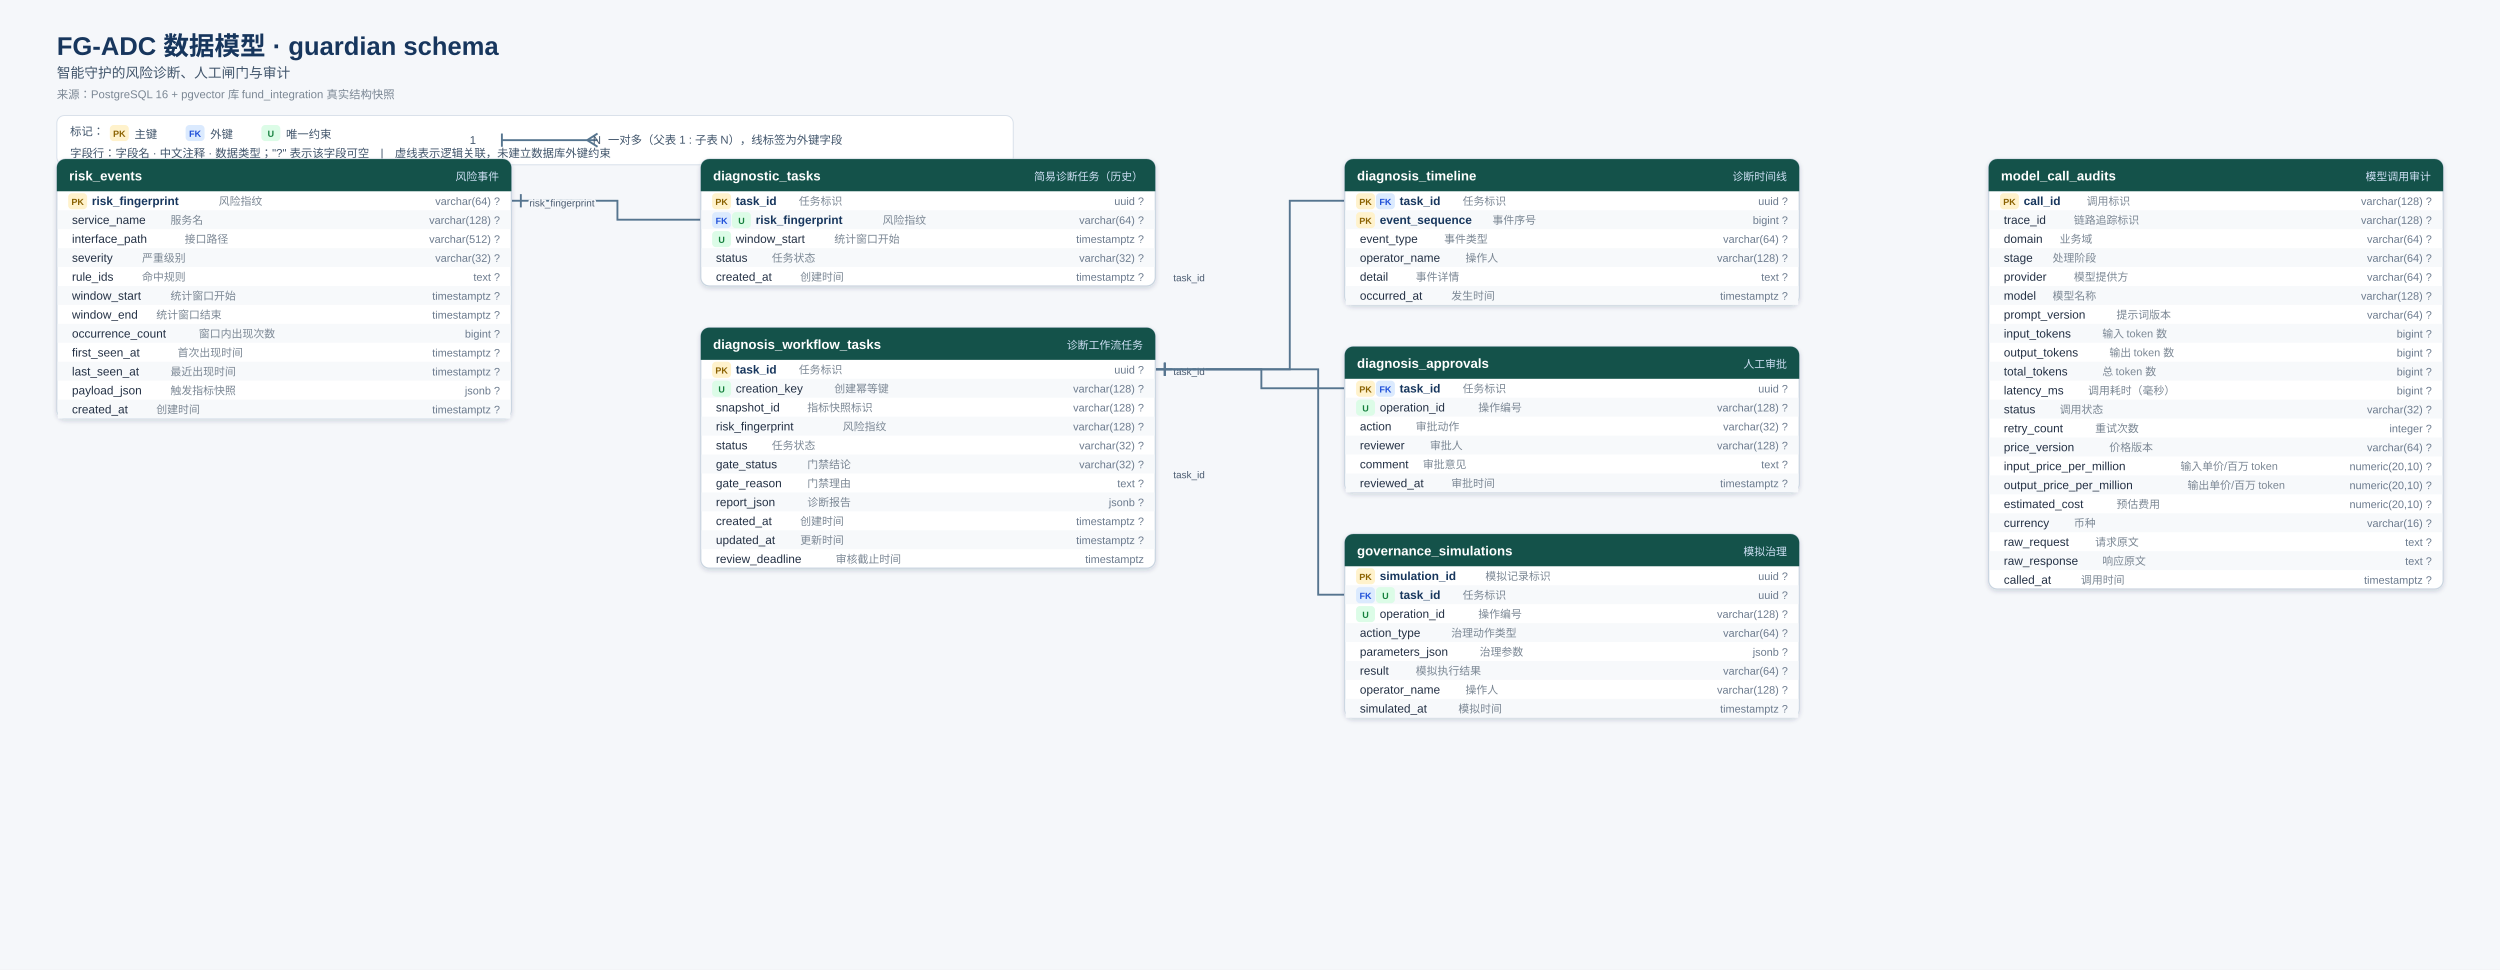
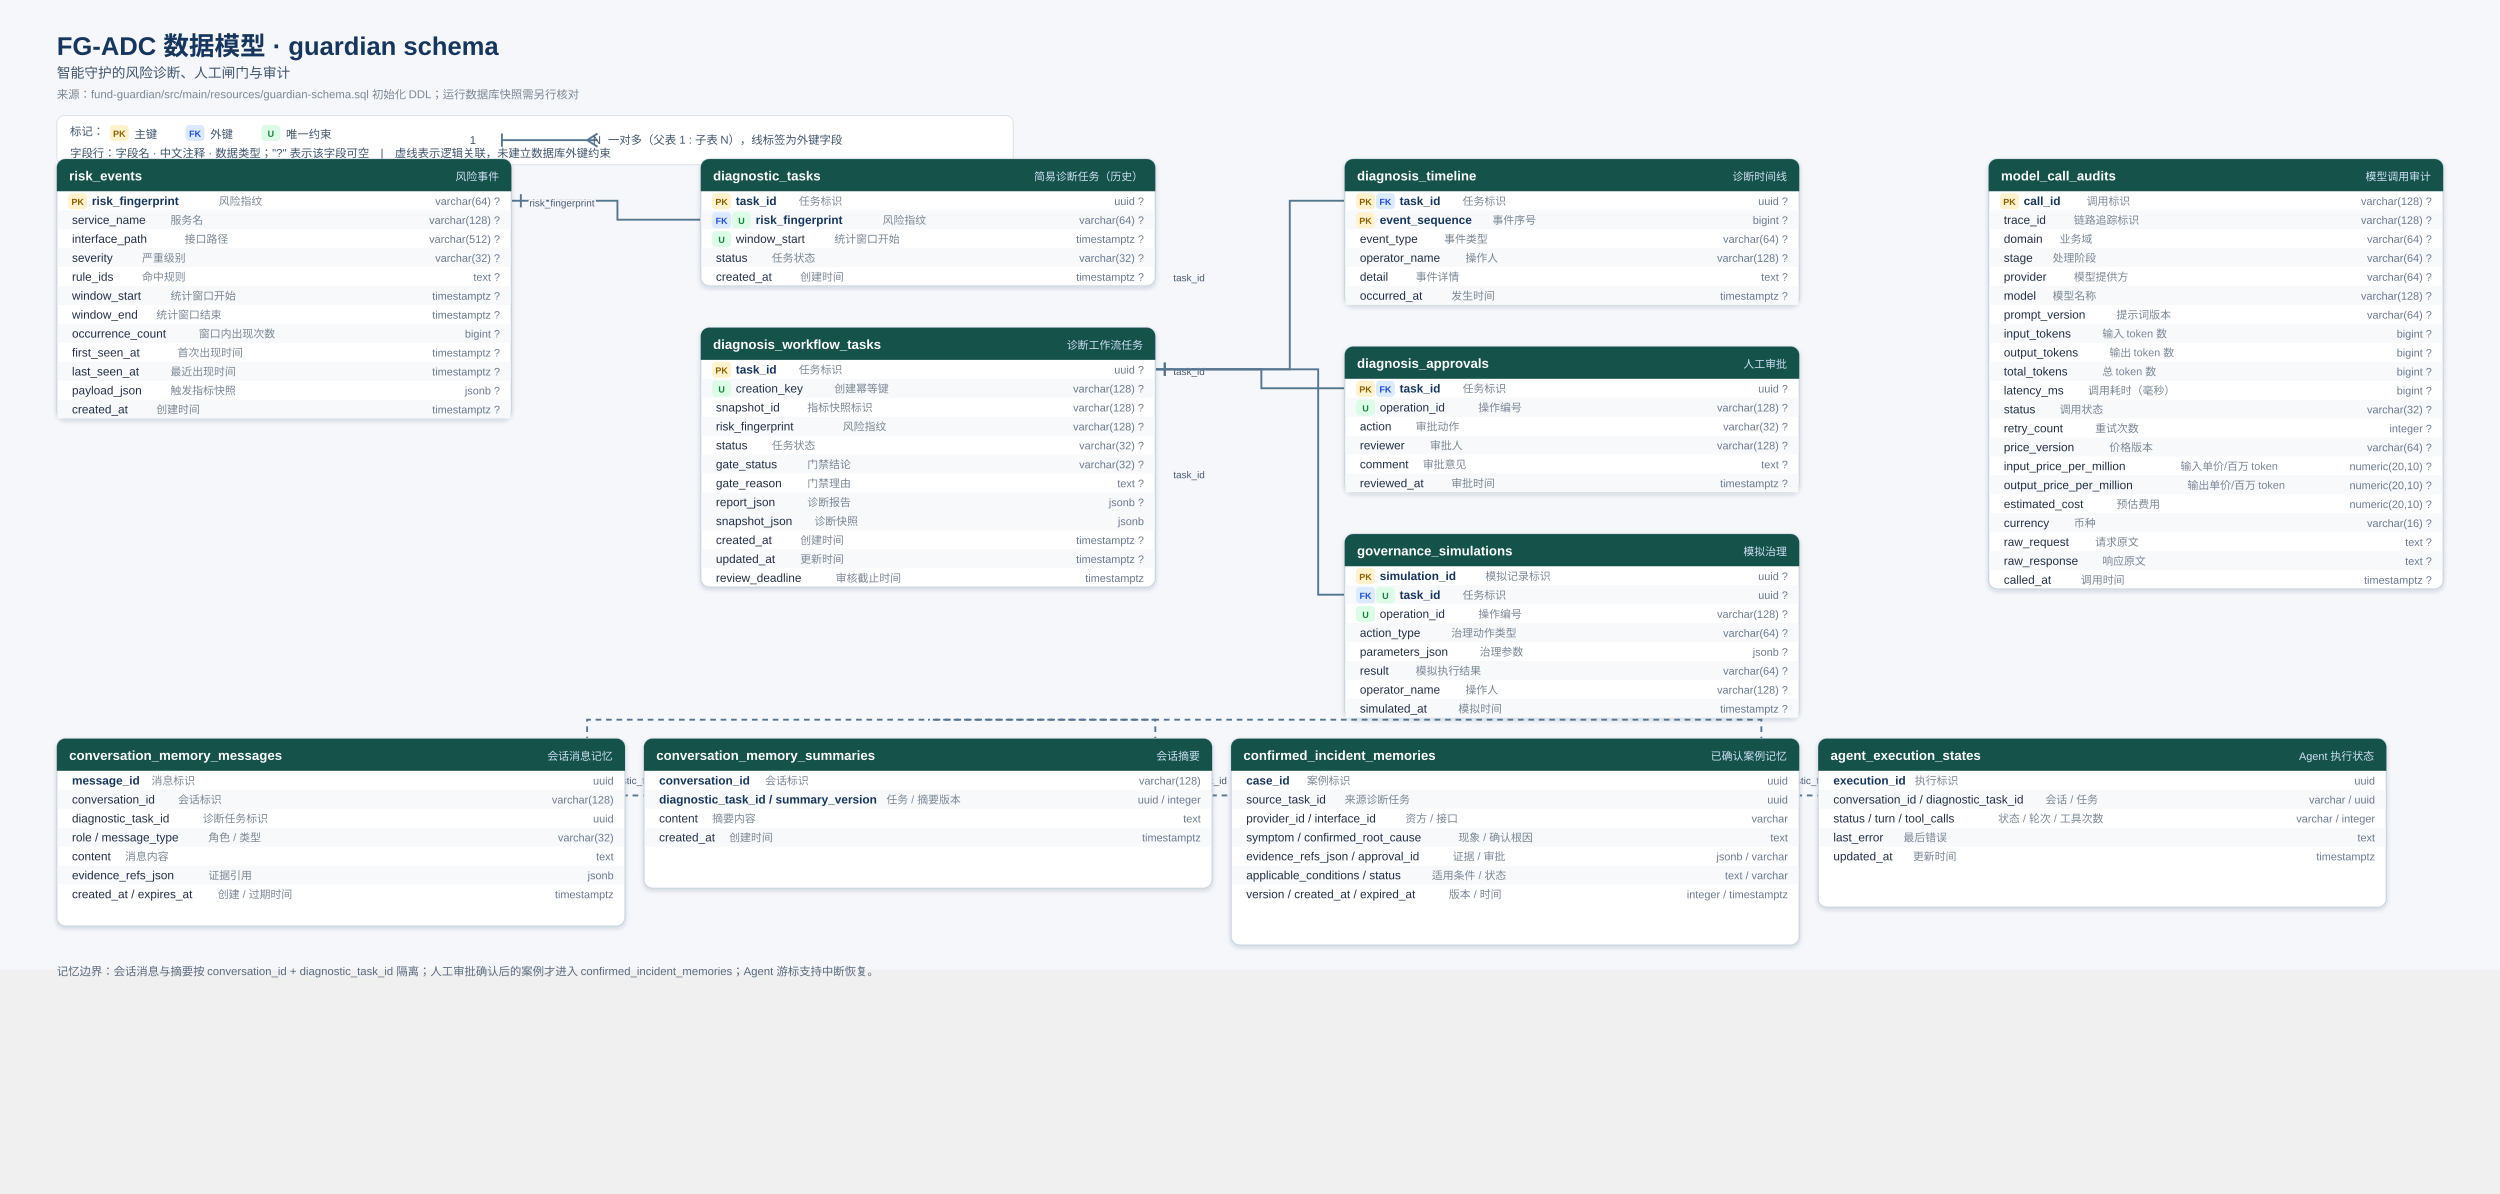
- <svg xmlns="http://www.w3.org/2000/svg" width="2640" height="1024" viewBox="0 0 2640 1024">
+ <svg xmlns="http://www.w3.org/2000/svg" width="2640" height="1260" viewBox="0 0 2640 1260">
  <defs>
    <style>
      text{font-family:-apple-system,BlinkMacSystemFont,Arial,'PingFang SC','Microsoft YaHei',sans-serif}
      .title{font-size:27px;font-weight:700;fill:#17365d}
      .subtitle{font-size:14.5px;fill:#41556b}
      .source{font-size:12px;fill:#7b8794}
      .tableName{font-size:14px;font-weight:700;fill:#ffffff}
      .tableLabel{font-size:11.5px;fill:#cfe0f5}
      .colName{font-size:12.5px;fill:#233044}
      .colNameKey{font-size:12.5px;font-weight:700;fill:#17365d}
      .colComment{font-size:11.5px;fill:#7b8794}
      .colType{font-size:11.5px;fill:#6b7a8d}
      .badge{font-size:9.5px;font-weight:700}
      .relLabel{font-size:10.5px;fill:#4a5b70;paint-order:stroke;stroke:#f5f7fa;stroke-width:3.4;stroke-linejoin:round}
      .legendText{font-size:12px;fill:#41556b}
      .noteText{font-size:12px;fill:#5b6b7f}
    </style>
    <filter id="boxShadow" x="-6%" y="-6%" width="112%" height="112%">
      <feDropShadow dx="0" dy="2" stdDeviation="2.4" flood-color="#1b2b45" flood-opacity="0.16" />
    </filter>
  </defs>
  <rect width="2640" height="1024" fill="#f5f7fa" />
  <text class="title" x="60" y="58">FG-ADC 数据模型 · guardian schema</text>
  <text class="subtitle" x="60" y="82">智能守护的风险诊断、人工闸门与审计</text>
-   <text class="source" x="60" y="104">来源：PostgreSQL 16 + pgvector 库 fund_integration 真实结构快照</text>
+   <text class="source" x="60" y="104">来源：fund-guardian/src/main/resources/guardian-schema.sql 初始化 DDL；运行数据库快照需另行核对</text>
  <g class="legend">
    <rect x="60" y="122" width="1010" height="52" rx="8" fill="#ffffff" stroke="#d7dfe9" stroke-width="1" />
    <text class="legendText" x="74" y="143">标记：</text>
    <rect x="116" y="132" width="20" height="17" rx="4" fill="#fff2cc" />
    <text class="badge" x="126" y="144.5" text-anchor="middle" fill="#8a6100">PK</text>
    <text class="legendText" x="142" y="146">主键</text>
    <rect x="196" y="132" width="20" height="17" rx="4" fill="#dbeafe" />
    <text class="badge" x="206" y="144.5" text-anchor="middle" fill="#1d4ed8">FK</text>
    <text class="legendText" x="222" y="146">外键</text>
    <rect x="276" y="132" width="20" height="17" rx="4" fill="#dcfce7" />
    <text class="badge" x="286" y="144.5" text-anchor="middle" fill="#15803d">U</text>
    <text class="legendText" x="302" y="146">唯一约束</text>
    <line x1="530" y1="148" x2="620" y2="148" stroke="#56758f" stroke-width="2" />
    <line x1="530" y1="141" x2="530" y2="155" stroke="#56758f" stroke-width="2" />
    <line x1="620" y1="148" x2="631" y2="141" stroke="#56758f" stroke-width="2" />
    <line x1="620" y1="148" x2="631" y2="148" stroke="#56758f" stroke-width="2" />
    <line x1="620" y1="148" x2="631" y2="155" stroke="#56758f" stroke-width="2" />
    <text class="legendText" x="496" y="152">1</text>
    <text class="legendText" x="626" y="152">N</text>
    <text class="legendText" x="642" y="152">一对多（父表 1 : 子表 N），线标签为外键字段</text>
    <text class="legendText" x="74" y="166">字段行：字段名 · 中文注释 · 数据类型；"?" 表示该字段可空　|　虚线表示逻辑关联，未建立数据库外键约束</text>
  </g>
  <g class="relations">
    <path d="M1220 390.0 H1332 V410.0 H1420" fill="none" stroke="#56758f" stroke-width="2" />
    <line x1="1420" y1="410.0" x2="1431" y2="403.0" stroke="#56758f" stroke-width="2" />
    <line x1="1420" y1="410.0" x2="1431" y2="410.0" stroke="#56758f" stroke-width="2" />
    <line x1="1420" y1="410.0" x2="1431" y2="417.0" stroke="#56758f" stroke-width="2" />
    <line x1="1230" y1="383.0" x2="1230" y2="397.0" stroke="#56758f" stroke-width="2" />
    <text class="relLabel" x="1239" y="396.0" text-anchor="start">task_id</text>
    <path d="M1220 390.0 H1362 V212.0 H1420" fill="none" stroke="#56758f" stroke-width="2" />
    <line x1="1420" y1="212.0" x2="1431" y2="205.0" stroke="#56758f" stroke-width="2" />
    <line x1="1420" y1="212.0" x2="1431" y2="212.0" stroke="#56758f" stroke-width="2" />
    <line x1="1420" y1="212.0" x2="1431" y2="219.0" stroke="#56758f" stroke-width="2" />
    <line x1="1230" y1="383.0" x2="1230" y2="397.0" stroke="#56758f" stroke-width="2" />
    <text class="relLabel" x="1239" y="297.0" text-anchor="start">task_id</text>
    <path d="M540 212.0 H652 V232.0 H740" fill="none" stroke="#56758f" stroke-width="2" />
    <line x1="740" y1="232.0" x2="751" y2="225.0" stroke="#56758f" stroke-width="2" />
    <line x1="740" y1="232.0" x2="751" y2="232.0" stroke="#56758f" stroke-width="2" />
    <line x1="740" y1="232.0" x2="751" y2="239.0" stroke="#56758f" stroke-width="2" />
    <line x1="550" y1="205.0" x2="550" y2="219.0" stroke="#56758f" stroke-width="2" />
    <text class="relLabel" x="559" y="218.0" text-anchor="start">risk_fingerprint</text>
    <path d="M1220 390.0 H1392 V628.0 H1420" fill="none" stroke="#56758f" stroke-width="2" />
    <line x1="1420" y1="628.0" x2="1431" y2="621.0" stroke="#56758f" stroke-width="2" />
    <line x1="1420" y1="628.0" x2="1431" y2="628.0" stroke="#56758f" stroke-width="2" />
    <line x1="1420" y1="628.0" x2="1431" y2="635.0" stroke="#56758f" stroke-width="2" />
    <line x1="1230" y1="383.0" x2="1230" y2="397.0" stroke="#56758f" stroke-width="2" />
    <text class="relLabel" x="1239" y="505.0" text-anchor="start">task_id</text>
  </g>
  <g class="table">
    <rect x="60" y="168" width="480" height="274" rx="9" fill="#ffffff" stroke="#c9d4e0" stroke-width="1.3" filter="url(#boxShadow)" />
    <path d="M60 202 V177 a9 9 0 0 1 9 -9 h462 a9 9 0 0 1 9 9 V202 Z" fill="#14524a" />
    <text class="tableName" x="73" y="190.5">risk_events</text>
    <text class="tableLabel" x="527" y="190.5" text-anchor="end">风险事件</text>
    <rect x="72" y="204" width="20" height="17" rx="4" fill="#fff2cc" />
    <text class="badge" x="82" y="216.5" text-anchor="middle" fill="#8a6100">PK</text>
    <text class="colNameKey" x="97" y="216.5">risk_fingerprint</text>
    <text class="colComment" x="231.0" y="216.5">风险指纹</text>
    <text class="colType" x="528" y="216.5" text-anchor="end">varchar(64) ?</text>
    <rect x="61" y="222" width="478" height="20" fill="#f7f9fb" />
    <text class="colName" x="76" y="236.5">service_name</text>
    <text class="colComment" x="180.0" y="236.5">服务名</text>
    <text class="colType" x="528" y="236.5" text-anchor="end">varchar(128) ?</text>
    <text class="colName" x="76" y="256.5">interface_path</text>
    <text class="colComment" x="195.0" y="256.5">接口路径</text>
    <text class="colType" x="528" y="256.5" text-anchor="end">varchar(512) ?</text>
    <rect x="61" y="262" width="478" height="20" fill="#f7f9fb" />
    <text class="colName" x="76" y="276.5">severity</text>
    <text class="colComment" x="150.0" y="276.5">严重级别</text>
    <text class="colType" x="528" y="276.5" text-anchor="end">varchar(32) ?</text>
    <text class="colName" x="76" y="296.5">rule_ids</text>
    <text class="colComment" x="150.0" y="296.5">命中规则</text>
    <text class="colType" x="528" y="296.5" text-anchor="end">text ?</text>
    <rect x="61" y="302" width="478" height="20" fill="#f7f9fb" />
    <text class="colName" x="76" y="316.5">window_start</text>
    <text class="colComment" x="180.0" y="316.5">统计窗口开始</text>
    <text class="colType" x="528" y="316.5" text-anchor="end">timestamptz ?</text>
    <text class="colName" x="76" y="336.5">window_end</text>
    <text class="colComment" x="165.0" y="336.5">统计窗口结束</text>
    <text class="colType" x="528" y="336.5" text-anchor="end">timestamptz ?</text>
    <rect x="61" y="342" width="478" height="20" fill="#f7f9fb" />
    <text class="colName" x="76" y="356.5">occurrence_count</text>
    <text class="colComment" x="210.0" y="356.5">窗口内出现次数</text>
    <text class="colType" x="528" y="356.5" text-anchor="end">bigint ?</text>
    <text class="colName" x="76" y="376.5">first_seen_at</text>
    <text class="colComment" x="187.5" y="376.5">首次出现时间</text>
    <text class="colType" x="528" y="376.5" text-anchor="end">timestamptz ?</text>
    <rect x="61" y="382" width="478" height="20" fill="#f7f9fb" />
    <text class="colName" x="76" y="396.5">last_seen_at</text>
    <text class="colComment" x="180.0" y="396.5">最近出现时间</text>
    <text class="colType" x="528" y="396.5" text-anchor="end">timestamptz ?</text>
    <text class="colName" x="76" y="416.5">payload_json</text>
    <text class="colComment" x="180.0" y="416.5">触发指标快照</text>
    <text class="colType" x="528" y="416.5" text-anchor="end">jsonb ?</text>
    <rect x="61" y="422" width="478" height="20" fill="#f7f9fb" />
    <text class="colName" x="76" y="436.5">created_at</text>
    <text class="colComment" x="165.0" y="436.5">创建时间</text>
    <text class="colType" x="528" y="436.5" text-anchor="end">timestamptz ?</text>
  </g>
  <g class="table">
    <rect x="740" y="168" width="480" height="134" rx="9" fill="#ffffff" stroke="#c9d4e0" stroke-width="1.3" filter="url(#boxShadow)" />
    <path d="M740 202 V177 a9 9 0 0 1 9 -9 h462 a9 9 0 0 1 9 9 V202 Z" fill="#14524a" />
    <text class="tableName" x="753" y="190.5">diagnostic_tasks</text>
    <text class="tableLabel" x="1207" y="190.5" text-anchor="end">简易诊断任务（历史）</text>
    <rect x="752" y="204" width="20" height="17" rx="4" fill="#fff2cc" />
    <text class="badge" x="762" y="216.5" text-anchor="middle" fill="#8a6100">PK</text>
    <text class="colNameKey" x="777" y="216.5">task_id</text>
    <text class="colComment" x="843.5" y="216.5">任务标识</text>
    <text class="colType" x="1208" y="216.5" text-anchor="end">uuid ?</text>
    <rect x="741" y="222" width="478" height="20" fill="#f7f9fb" />
    <rect x="752" y="224" width="20" height="17" rx="4" fill="#dbeafe" />
    <text class="badge" x="762" y="236.5" text-anchor="middle" fill="#1d4ed8">FK</text>
    <rect x="773" y="224" width="20" height="17" rx="4" fill="#dcfce7" />
    <text class="badge" x="783" y="236.5" text-anchor="middle" fill="#15803d">U</text>
    <text class="colNameKey" x="798" y="236.5">risk_fingerprint</text>
    <text class="colComment" x="932.0" y="236.5">风险指纹</text>
    <text class="colType" x="1208" y="236.5" text-anchor="end">varchar(64) ?</text>
    <rect x="752" y="244" width="20" height="17" rx="4" fill="#dcfce7" />
    <text class="badge" x="762" y="256.5" text-anchor="middle" fill="#15803d">U</text>
    <text class="colName" x="777" y="256.5">window_start</text>
    <text class="colComment" x="881.0" y="256.5">统计窗口开始</text>
    <text class="colType" x="1208" y="256.5" text-anchor="end">timestamptz ?</text>
    <rect x="741" y="262" width="478" height="20" fill="#f7f9fb" />
    <text class="colName" x="756" y="276.5">status</text>
    <text class="colComment" x="815.0" y="276.5">任务状态</text>
    <text class="colType" x="1208" y="276.5" text-anchor="end">varchar(32) ?</text>
    <text class="colName" x="756" y="296.5">created_at</text>
    <text class="colComment" x="845.0" y="296.5">创建时间</text>
    <text class="colType" x="1208" y="296.5" text-anchor="end">timestamptz ?</text>
  </g>
  <g class="table">
-     <rect x="740" y="346" width="480" height="254" rx="9" fill="#ffffff" stroke="#c9d4e0" stroke-width="1.3" filter="url(#boxShadow)" />
+     <rect x="740" y="346" width="480" height="274" rx="9" fill="#ffffff" stroke="#c9d4e0" stroke-width="1.3" filter="url(#boxShadow)" />
    <path d="M740 380 V355 a9 9 0 0 1 9 -9 h462 a9 9 0 0 1 9 9 V380 Z" fill="#14524a" />
    <text class="tableName" x="753" y="368.5">diagnosis_workflow_tasks</text>
    <text class="tableLabel" x="1207" y="368.5" text-anchor="end">诊断工作流任务</text>
    <rect x="752" y="382" width="20" height="17" rx="4" fill="#fff2cc" />
    <text class="badge" x="762" y="394.5" text-anchor="middle" fill="#8a6100">PK</text>
    <text class="colNameKey" x="777" y="394.5">task_id</text>
    <text class="colComment" x="843.5" y="394.5">任务标识</text>
    <text class="colType" x="1208" y="394.5" text-anchor="end">uuid ?</text>
    <rect x="741" y="400" width="478" height="20" fill="#f7f9fb" />
    <rect x="752" y="402" width="20" height="17" rx="4" fill="#dcfce7" />
    <text class="badge" x="762" y="414.5" text-anchor="middle" fill="#15803d">U</text>
    <text class="colName" x="777" y="414.5">creation_key</text>
    <text class="colComment" x="881.0" y="414.5">创建幂等键</text>
    <text class="colType" x="1208" y="414.5" text-anchor="end">varchar(128) ?</text>
    <text class="colName" x="756" y="434.5">snapshot_id</text>
    <text class="colComment" x="852.5" y="434.5">指标快照标识</text>
    <text class="colType" x="1208" y="434.5" text-anchor="end">varchar(128) ?</text>
    <rect x="741" y="440" width="478" height="20" fill="#f7f9fb" />
    <text class="colName" x="756" y="454.5">risk_fingerprint</text>
    <text class="colComment" x="890.0" y="454.5">风险指纹</text>
    <text class="colType" x="1208" y="454.5" text-anchor="end">varchar(128) ?</text>
    <text class="colName" x="756" y="474.5">status</text>
    <text class="colComment" x="815.0" y="474.5">任务状态</text>
    <text class="colType" x="1208" y="474.5" text-anchor="end">varchar(32) ?</text>
    <rect x="741" y="480" width="478" height="20" fill="#f7f9fb" />
    <text class="colName" x="756" y="494.5">gate_status</text>
    <text class="colComment" x="852.5" y="494.5">门禁结论</text>
    <text class="colType" x="1208" y="494.5" text-anchor="end">varchar(32) ?</text>
    <text class="colName" x="756" y="514.5">gate_reason</text>
    <text class="colComment" x="852.5" y="514.5">门禁理由</text>
    <text class="colType" x="1208" y="514.5" text-anchor="end">text ?</text>
    <rect x="741" y="520" width="478" height="20" fill="#f7f9fb" />
    <text class="colName" x="756" y="534.5">report_json</text>
    <text class="colComment" x="852.5" y="534.5">诊断报告</text>
    <text class="colType" x="1208" y="534.5" text-anchor="end">jsonb ?</text>
-     <text class="colName" x="756" y="554.5">created_at</text>
-     <text class="colComment" x="845.0" y="554.5">创建时间</text>
-     <text class="colType" x="1208" y="554.5" text-anchor="end">timestamptz ?</text>
-     <rect x="741" y="560" width="478" height="20" fill="#f7f9fb" />
-     <text class="colName" x="756" y="574.5">updated_at</text>
-     <text class="colComment" x="845.0" y="574.5">更新时间</text>
+     <rect x="741" y="540" width="478" height="20" fill="#f7f9fb" />
+     <text class="colName" x="756" y="554.5">snapshot_json</text>
+     <text class="colComment" x="860.0" y="554.5">诊断快照</text>
+     <text class="colType" x="1208" y="554.5" text-anchor="end">jsonb</text>
+     <text class="colName" x="756" y="574.5">created_at</text>
+     <text class="colComment" x="845.0" y="574.5">创建时间</text>
    <text class="colType" x="1208" y="574.5" text-anchor="end">timestamptz ?</text>
-     <text class="colName" x="756" y="594.5">review_deadline</text>
-     <text class="colComment" x="882.5" y="594.5">审核截止时间</text>
-     <text class="colType" x="1208" y="594.5" text-anchor="end">timestamptz</text>
+     <rect x="741" y="580" width="478" height="20" fill="#f7f9fb" />
+     <text class="colName" x="756" y="594.5">updated_at</text>
+     <text class="colComment" x="845.0" y="594.5">更新时间</text>
+     <text class="colType" x="1208" y="594.5" text-anchor="end">timestamptz ?</text>
+     <text class="colName" x="756" y="614.5">review_deadline</text>
+     <text class="colComment" x="882.5" y="614.5">审核截止时间</text>
+     <text class="colType" x="1208" y="614.5" text-anchor="end">timestamptz</text>
  </g>
  <g class="table">
    <rect x="1420" y="168" width="480" height="154" rx="9" fill="#ffffff" stroke="#c9d4e0" stroke-width="1.3" filter="url(#boxShadow)" />
    <path d="M1420 202 V177 a9 9 0 0 1 9 -9 h462 a9 9 0 0 1 9 9 V202 Z" fill="#14524a" />
    <text class="tableName" x="1433" y="190.5">diagnosis_timeline</text>
    <text class="tableLabel" x="1887" y="190.5" text-anchor="end">诊断时间线</text>
    <rect x="1432" y="204" width="20" height="17" rx="4" fill="#fff2cc" />
    <text class="badge" x="1442" y="216.5" text-anchor="middle" fill="#8a6100">PK</text>
    <rect x="1453" y="204" width="20" height="17" rx="4" fill="#dbeafe" />
    <text class="badge" x="1463" y="216.5" text-anchor="middle" fill="#1d4ed8">FK</text>
    <text class="colNameKey" x="1478" y="216.5">task_id</text>
    <text class="colComment" x="1544.5" y="216.5">任务标识</text>
    <text class="colType" x="1888" y="216.5" text-anchor="end">uuid ?</text>
    <rect x="1421" y="222" width="478" height="20" fill="#f7f9fb" />
    <rect x="1432" y="224" width="20" height="17" rx="4" fill="#fff2cc" />
    <text class="badge" x="1442" y="236.5" text-anchor="middle" fill="#8a6100">PK</text>
    <text class="colNameKey" x="1457" y="236.5">event_sequence</text>
    <text class="colComment" x="1576.0" y="236.5">事件序号</text>
    <text class="colType" x="1888" y="236.5" text-anchor="end">bigint ?</text>
    <text class="colName" x="1436" y="256.5">event_type</text>
    <text class="colComment" x="1525.0" y="256.5">事件类型</text>
    <text class="colType" x="1888" y="256.5" text-anchor="end">varchar(64) ?</text>
    <rect x="1421" y="262" width="478" height="20" fill="#f7f9fb" />
    <text class="colName" x="1436" y="276.5">operator_name</text>
    <text class="colComment" x="1547.5" y="276.5">操作人</text>
    <text class="colType" x="1888" y="276.5" text-anchor="end">varchar(128) ?</text>
    <text class="colName" x="1436" y="296.5">detail</text>
    <text class="colComment" x="1495.0" y="296.5">事件详情</text>
    <text class="colType" x="1888" y="296.5" text-anchor="end">text ?</text>
    <rect x="1421" y="302" width="478" height="20" fill="#f7f9fb" />
    <text class="colName" x="1436" y="316.5">occurred_at</text>
    <text class="colComment" x="1532.5" y="316.5">发生时间</text>
    <text class="colType" x="1888" y="316.5" text-anchor="end">timestamptz ?</text>
  </g>
  <g class="table">
    <rect x="1420" y="366" width="480" height="154" rx="9" fill="#ffffff" stroke="#c9d4e0" stroke-width="1.3" filter="url(#boxShadow)" />
    <path d="M1420 400 V375 a9 9 0 0 1 9 -9 h462 a9 9 0 0 1 9 9 V400 Z" fill="#14524a" />
    <text class="tableName" x="1433" y="388.5">diagnosis_approvals</text>
    <text class="tableLabel" x="1887" y="388.5" text-anchor="end">人工审批</text>
    <rect x="1432" y="402" width="20" height="17" rx="4" fill="#fff2cc" />
    <text class="badge" x="1442" y="414.5" text-anchor="middle" fill="#8a6100">PK</text>
    <rect x="1453" y="402" width="20" height="17" rx="4" fill="#dbeafe" />
    <text class="badge" x="1463" y="414.5" text-anchor="middle" fill="#1d4ed8">FK</text>
    <text class="colNameKey" x="1478" y="414.5">task_id</text>
    <text class="colComment" x="1544.5" y="414.5">任务标识</text>
    <text class="colType" x="1888" y="414.5" text-anchor="end">uuid ?</text>
    <rect x="1421" y="420" width="478" height="20" fill="#f7f9fb" />
    <rect x="1432" y="422" width="20" height="17" rx="4" fill="#dcfce7" />
    <text class="badge" x="1442" y="434.5" text-anchor="middle" fill="#15803d">U</text>
    <text class="colName" x="1457" y="434.5">operation_id</text>
    <text class="colComment" x="1561.0" y="434.5">操作编号</text>
    <text class="colType" x="1888" y="434.5" text-anchor="end">varchar(128) ?</text>
    <text class="colName" x="1436" y="454.5">action</text>
    <text class="colComment" x="1495.0" y="454.5">审批动作</text>
    <text class="colType" x="1888" y="454.5" text-anchor="end">varchar(32) ?</text>
    <rect x="1421" y="460" width="478" height="20" fill="#f7f9fb" />
    <text class="colName" x="1436" y="474.5">reviewer</text>
    <text class="colComment" x="1510.0" y="474.5">审批人</text>
    <text class="colType" x="1888" y="474.5" text-anchor="end">varchar(128) ?</text>
    <text class="colName" x="1436" y="494.5">comment</text>
    <text class="colComment" x="1502.5" y="494.5">审批意见</text>
    <text class="colType" x="1888" y="494.5" text-anchor="end">text ?</text>
    <rect x="1421" y="500" width="478" height="20" fill="#f7f9fb" />
    <text class="colName" x="1436" y="514.5">reviewed_at</text>
    <text class="colComment" x="1532.5" y="514.5">审批时间</text>
    <text class="colType" x="1888" y="514.5" text-anchor="end">timestamptz ?</text>
  </g>
  <g class="table">
    <rect x="1420" y="564" width="480" height="194" rx="9" fill="#ffffff" stroke="#c9d4e0" stroke-width="1.3" filter="url(#boxShadow)" />
    <path d="M1420 598 V573 a9 9 0 0 1 9 -9 h462 a9 9 0 0 1 9 9 V598 Z" fill="#14524a" />
    <text class="tableName" x="1433" y="586.5">governance_simulations</text>
    <text class="tableLabel" x="1887" y="586.5" text-anchor="end">模拟治理</text>
    <rect x="1432" y="600" width="20" height="17" rx="4" fill="#fff2cc" />
    <text class="badge" x="1442" y="612.5" text-anchor="middle" fill="#8a6100">PK</text>
    <text class="colNameKey" x="1457" y="612.5">simulation_id</text>
    <text class="colComment" x="1568.5" y="612.5">模拟记录标识</text>
    <text class="colType" x="1888" y="612.5" text-anchor="end">uuid ?</text>
    <rect x="1421" y="618" width="478" height="20" fill="#f7f9fb" />
    <rect x="1432" y="620" width="20" height="17" rx="4" fill="#dbeafe" />
    <text class="badge" x="1442" y="632.5" text-anchor="middle" fill="#1d4ed8">FK</text>
    <rect x="1453" y="620" width="20" height="17" rx="4" fill="#dcfce7" />
    <text class="badge" x="1463" y="632.5" text-anchor="middle" fill="#15803d">U</text>
    <text class="colNameKey" x="1478" y="632.5">task_id</text>
    <text class="colComment" x="1544.5" y="632.5">任务标识</text>
    <text class="colType" x="1888" y="632.5" text-anchor="end">uuid ?</text>
    <rect x="1432" y="640" width="20" height="17" rx="4" fill="#dcfce7" />
    <text class="badge" x="1442" y="652.5" text-anchor="middle" fill="#15803d">U</text>
    <text class="colName" x="1457" y="652.5">operation_id</text>
    <text class="colComment" x="1561.0" y="652.5">操作编号</text>
    <text class="colType" x="1888" y="652.5" text-anchor="end">varchar(128) ?</text>
    <rect x="1421" y="658" width="478" height="20" fill="#f7f9fb" />
    <text class="colName" x="1436" y="672.5">action_type</text>
    <text class="colComment" x="1532.5" y="672.5">治理动作类型</text>
    <text class="colType" x="1888" y="672.5" text-anchor="end">varchar(64) ?</text>
    <text class="colName" x="1436" y="692.5">parameters_json</text>
    <text class="colComment" x="1562.5" y="692.5">治理参数</text>
    <text class="colType" x="1888" y="692.5" text-anchor="end">jsonb ?</text>
    <rect x="1421" y="698" width="478" height="20" fill="#f7f9fb" />
    <text class="colName" x="1436" y="712.5">result</text>
    <text class="colComment" x="1495.0" y="712.5">模拟执行结果</text>
    <text class="colType" x="1888" y="712.5" text-anchor="end">varchar(64) ?</text>
    <text class="colName" x="1436" y="732.5">operator_name</text>
    <text class="colComment" x="1547.5" y="732.5">操作人</text>
    <text class="colType" x="1888" y="732.5" text-anchor="end">varchar(128) ?</text>
    <rect x="1421" y="738" width="478" height="20" fill="#f7f9fb" />
    <text class="colName" x="1436" y="752.5">simulated_at</text>
    <text class="colComment" x="1540.0" y="752.5">模拟时间</text>
    <text class="colType" x="1888" y="752.5" text-anchor="end">timestamptz ?</text>
  </g>
  <g class="table">
    <rect x="2100" y="168" width="480" height="454" rx="9" fill="#ffffff" stroke="#c9d4e0" stroke-width="1.3" filter="url(#boxShadow)" />
    <path d="M2100 202 V177 a9 9 0 0 1 9 -9 h462 a9 9 0 0 1 9 9 V202 Z" fill="#14524a" />
    <text class="tableName" x="2113" y="190.5">model_call_audits</text>
    <text class="tableLabel" x="2567" y="190.5" text-anchor="end">模型调用审计</text>
    <rect x="2112" y="204" width="20" height="17" rx="4" fill="#fff2cc" />
    <text class="badge" x="2122" y="216.5" text-anchor="middle" fill="#8a6100">PK</text>
    <text class="colNameKey" x="2137" y="216.5">call_id</text>
    <text class="colComment" x="2203.5" y="216.5">调用标识</text>
    <text class="colType" x="2568" y="216.5" text-anchor="end">varchar(128) ?</text>
    <rect x="2101" y="222" width="478" height="20" fill="#f7f9fb" />
    <text class="colName" x="2116" y="236.5">trace_id</text>
    <text class="colComment" x="2190.0" y="236.5">链路追踪标识</text>
    <text class="colType" x="2568" y="236.5" text-anchor="end">varchar(128) ?</text>
    <text class="colName" x="2116" y="256.5">domain</text>
    <text class="colComment" x="2175.0" y="256.5">业务域</text>
    <text class="colType" x="2568" y="256.5" text-anchor="end">varchar(64) ?</text>
    <rect x="2101" y="262" width="478" height="20" fill="#f7f9fb" />
    <text class="colName" x="2116" y="276.5">stage</text>
    <text class="colComment" x="2167.5" y="276.5">处理阶段</text>
    <text class="colType" x="2568" y="276.5" text-anchor="end">varchar(64) ?</text>
    <text class="colName" x="2116" y="296.5">provider</text>
    <text class="colComment" x="2190.0" y="296.5">模型提供方</text>
    <text class="colType" x="2568" y="296.5" text-anchor="end">varchar(64) ?</text>
    <rect x="2101" y="302" width="478" height="20" fill="#f7f9fb" />
    <text class="colName" x="2116" y="316.5">model</text>
    <text class="colComment" x="2167.5" y="316.5">模型名称</text>
    <text class="colType" x="2568" y="316.5" text-anchor="end">varchar(128) ?</text>
    <text class="colName" x="2116" y="336.5">prompt_version</text>
    <text class="colComment" x="2235.0" y="336.5">提示词版本</text>
    <text class="colType" x="2568" y="336.5" text-anchor="end">varchar(64) ?</text>
    <rect x="2101" y="342" width="478" height="20" fill="#f7f9fb" />
    <text class="colName" x="2116" y="356.5">input_tokens</text>
    <text class="colComment" x="2220.0" y="356.5">输入 token 数</text>
    <text class="colType" x="2568" y="356.5" text-anchor="end">bigint ?</text>
    <text class="colName" x="2116" y="376.5">output_tokens</text>
    <text class="colComment" x="2227.5" y="376.5">输出 token 数</text>
    <text class="colType" x="2568" y="376.5" text-anchor="end">bigint ?</text>
    <rect x="2101" y="382" width="478" height="20" fill="#f7f9fb" />
    <text class="colName" x="2116" y="396.5">total_tokens</text>
    <text class="colComment" x="2220.0" y="396.5">总 token 数</text>
    <text class="colType" x="2568" y="396.5" text-anchor="end">bigint ?</text>
    <text class="colName" x="2116" y="416.5">latency_ms</text>
    <text class="colComment" x="2205.0" y="416.5">调用耗时（毫秒）</text>
    <text class="colType" x="2568" y="416.5" text-anchor="end">bigint ?</text>
    <rect x="2101" y="422" width="478" height="20" fill="#f7f9fb" />
    <text class="colName" x="2116" y="436.5">status</text>
    <text class="colComment" x="2175.0" y="436.5">调用状态</text>
    <text class="colType" x="2568" y="436.5" text-anchor="end">varchar(32) ?</text>
    <text class="colName" x="2116" y="456.5">retry_count</text>
    <text class="colComment" x="2212.5" y="456.5">重试次数</text>
    <text class="colType" x="2568" y="456.5" text-anchor="end">integer ?</text>
    <rect x="2101" y="462" width="478" height="20" fill="#f7f9fb" />
    <text class="colName" x="2116" y="476.5">price_version</text>
    <text class="colComment" x="2227.5" y="476.5">价格版本</text>
    <text class="colType" x="2568" y="476.5" text-anchor="end">varchar(64) ?</text>
    <text class="colName" x="2116" y="496.5">input_price_per_million</text>
    <text class="colComment" x="2302.5" y="496.5">输入单价/百万 token</text>
    <text class="colType" x="2568" y="496.5" text-anchor="end">numeric(20,10) ?</text>
    <rect x="2101" y="502" width="478" height="20" fill="#f7f9fb" />
    <text class="colName" x="2116" y="516.5">output_price_per_million</text>
    <text class="colComment" x="2310.0" y="516.5">输出单价/百万 token</text>
    <text class="colType" x="2568" y="516.5" text-anchor="end">numeric(20,10) ?</text>
    <text class="colName" x="2116" y="536.5">estimated_cost</text>
    <text class="colComment" x="2235.0" y="536.5">预估费用</text>
    <text class="colType" x="2568" y="536.5" text-anchor="end">numeric(20,10) ?</text>
    <rect x="2101" y="542" width="478" height="20" fill="#f7f9fb" />
    <text class="colName" x="2116" y="556.5">currency</text>
    <text class="colComment" x="2190.0" y="556.5">币种</text>
    <text class="colType" x="2568" y="556.5" text-anchor="end">varchar(16) ?</text>
    <text class="colName" x="2116" y="576.5">raw_request</text>
    <text class="colComment" x="2212.5" y="576.5">请求原文</text>
    <text class="colType" x="2568" y="576.5" text-anchor="end">text ?</text>
    <rect x="2101" y="582" width="478" height="20" fill="#f7f9fb" />
    <text class="colName" x="2116" y="596.5">raw_response</text>
    <text class="colComment" x="2220.0" y="596.5">响应原文</text>
    <text class="colType" x="2568" y="596.5" text-anchor="end">text ?</text>
    <text class="colName" x="2116" y="616.5">called_at</text>
    <text class="colComment" x="2197.5" y="616.5">调用时间</text>
    <text class="colType" x="2568" y="616.5" text-anchor="end">timestamptz ?</text>
  </g>
+   <g class="relations">
+     <path d="M740 840 H620 V760 H980" fill="none" stroke="#56758f" stroke-width="2" stroke-dasharray="6 5" />
+     <text class="relLabel" x="625" y="828" text-anchor="start">diagnostic_task_id</text>
+     <path d="M1340 840 H1220 V760 H980" fill="none" stroke="#56758f" stroke-width="2" stroke-dasharray="6 5" />
+     <text class="relLabel" x="1225" y="828" text-anchor="start">source_task_id</text>
+     <path d="M1980 840 H1860 V760 H980" fill="none" stroke="#56758f" stroke-width="2" stroke-dasharray="6 5" />
+     <text class="relLabel" x="1865" y="828" text-anchor="start">diagnostic_task_id</text>
+   </g>
+   <g class="table">
+     <rect x="60" y="780" width="600" height="198" rx="9" fill="#ffffff" stroke="#c9d4e0" stroke-width="1.3" filter="url(#boxShadow)" />
+     <path d="M60 814 V789 a9 9 0 0 1 9 -9 h582 a9 9 0 0 1 9 9 V814 Z" fill="#14524a" />
+     <text class="tableName" x="73" y="802.5">conversation_memory_messages</text>
+     <text class="tableLabel" x="647" y="802.5" text-anchor="end">会话消息记忆</text>
+     <text class="colNameKey" x="76" y="828.5">message_id</text>
+     <text class="colComment" x="160" y="828.5">消息标识</text>
+     <text class="colType" x="648" y="828.5" text-anchor="end">uuid</text>
+     <rect x="61" y="834" width="598" height="20" fill="#f7f9fb" />
+     <text class="colName" x="76" y="848.5">conversation_id</text>
+     <text class="colComment" x="188" y="848.5">会话标识</text>
+     <text class="colType" x="648" y="848.5" text-anchor="end">varchar(128)</text>
+     <text class="colName" x="76" y="868.5">diagnostic_task_id</text>
+     <text class="colComment" x="214" y="868.5">诊断任务标识</text>
+     <text class="colType" x="648" y="868.5" text-anchor="end">uuid</text>
+     <rect x="61" y="874" width="598" height="20" fill="#f7f9fb" />
+     <text class="colName" x="76" y="888.5">role / message_type</text>
+     <text class="colComment" x="220" y="888.5">角色 / 类型</text>
+     <text class="colType" x="648" y="888.5" text-anchor="end">varchar(32)</text>
+     <text class="colName" x="76" y="908.5">content</text>
+     <text class="colComment" x="132" y="908.5">消息内容</text>
+     <text class="colType" x="648" y="908.5" text-anchor="end">text</text>
+     <rect x="61" y="914" width="598" height="20" fill="#f7f9fb" />
+     <text class="colName" x="76" y="928.5">evidence_refs_json</text>
+     <text class="colComment" x="220" y="928.5">证据引用</text>
+     <text class="colType" x="648" y="928.5" text-anchor="end">jsonb</text>
+     <text class="colName" x="76" y="948.5">created_at / expires_at</text>
+     <text class="colComment" x="230" y="948.5">创建 / 过期时间</text>
+     <text class="colType" x="648" y="948.5" text-anchor="end">timestamptz</text>
+   </g>
+   <g class="table">
+     <rect x="680" y="780" width="600" height="158" rx="9" fill="#ffffff" stroke="#c9d4e0" stroke-width="1.3" filter="url(#boxShadow)" />
+     <path d="M680 814 V789 a9 9 0 0 1 9 -9 h582 a9 9 0 0 1 9 9 V814 Z" fill="#14524a" />
+     <text class="tableName" x="693" y="802.5">conversation_memory_summaries</text>
+     <text class="tableLabel" x="1267" y="802.5" text-anchor="end">会话摘要</text>
+     <text class="colNameKey" x="696" y="828.5">conversation_id</text>
+     <text class="colComment" x="808" y="828.5">会话标识</text>
+     <text class="colType" x="1268" y="828.5" text-anchor="end">varchar(128)</text>
+     <rect x="681" y="834" width="598" height="20" fill="#f7f9fb" />
+     <text class="colNameKey" x="696" y="848.5">diagnostic_task_id / summary_version</text>
+     <text class="colComment" x="936" y="848.5">任务 / 摘要版本</text>
+     <text class="colType" x="1268" y="848.5" text-anchor="end">uuid / integer</text>
+     <text class="colName" x="696" y="868.5">content</text>
+     <text class="colComment" x="752" y="868.5">摘要内容</text>
+     <text class="colType" x="1268" y="868.5" text-anchor="end">text</text>
+     <rect x="681" y="874" width="598" height="20" fill="#f7f9fb" />
+     <text class="colName" x="696" y="888.5">created_at</text>
+     <text class="colComment" x="770" y="888.5">创建时间</text>
+     <text class="colType" x="1268" y="888.5" text-anchor="end">timestamptz</text>
+   </g>
+   <g class="table">
+     <rect x="1300" y="780" width="600" height="218" rx="9" fill="#ffffff" stroke="#c9d4e0" stroke-width="1.3" filter="url(#boxShadow)" />
+     <path d="M1300 814 V789 a9 9 0 0 1 9 -9 h582 a9 9 0 0 1 9 9 V814 Z" fill="#14524a" />
+     <text class="tableName" x="1313" y="802.5">confirmed_incident_memories</text>
+     <text class="tableLabel" x="1887" y="802.5" text-anchor="end">已确认案例记忆</text>
+     <text class="colNameKey" x="1316" y="828.5">case_id</text>
+     <text class="colComment" x="1380" y="828.5">案例标识</text>
+     <text class="colType" x="1888" y="828.5" text-anchor="end">uuid</text>
+     <rect x="1301" y="834" width="598" height="20" fill="#f7f9fb" />
+     <text class="colName" x="1316" y="848.5">source_task_id</text>
+     <text class="colComment" x="1420" y="848.5">来源诊断任务</text>
+     <text class="colType" x="1888" y="848.5" text-anchor="end">uuid</text>
+     <text class="colName" x="1316" y="868.5">provider_id / interface_id</text>
+     <text class="colComment" x="1484" y="868.5">资方 / 接口</text>
+     <text class="colType" x="1888" y="868.5" text-anchor="end">varchar</text>
+     <rect x="1301" y="874" width="598" height="20" fill="#f7f9fb" />
+     <text class="colName" x="1316" y="888.5">symptom / confirmed_root_cause</text>
+     <text class="colComment" x="1540" y="888.5">现象 / 确认根因</text>
+     <text class="colType" x="1888" y="888.5" text-anchor="end">text</text>
+     <text class="colName" x="1316" y="908.5">evidence_refs_json / approval_id</text>
+     <text class="colComment" x="1534" y="908.5">证据 / 审批</text>
+     <text class="colType" x="1888" y="908.5" text-anchor="end">jsonb / varchar</text>
+     <rect x="1301" y="914" width="598" height="20" fill="#f7f9fb" />
+     <text class="colName" x="1316" y="928.5">applicable_conditions / status</text>
+     <text class="colComment" x="1512" y="928.5">适用条件 / 状态</text>
+     <text class="colType" x="1888" y="928.5" text-anchor="end">text / varchar</text>
+     <text class="colName" x="1316" y="948.5">version / created_at / expired_at</text>
+     <text class="colComment" x="1530" y="948.5">版本 / 时间</text>
+     <text class="colType" x="1888" y="948.5" text-anchor="end">integer / timestamptz</text>
+   </g>
+   <g class="table">
+     <rect x="1920" y="780" width="600" height="178" rx="9" fill="#ffffff" stroke="#c9d4e0" stroke-width="1.3" filter="url(#boxShadow)" />
+     <path d="M1920 814 V789 a9 9 0 0 1 9 -9 h582 a9 9 0 0 1 9 9 V814 Z" fill="#14524a" />
+     <text class="tableName" x="1933" y="802.5">agent_execution_states</text>
+     <text class="tableLabel" x="2507" y="802.5" text-anchor="end">Agent 执行状态</text>
+     <text class="colNameKey" x="1936" y="828.5">execution_id</text>
+     <text class="colComment" x="2022" y="828.5">执行标识</text>
+     <text class="colType" x="2508" y="828.5" text-anchor="end">uuid</text>
+     <rect x="1921" y="834" width="598" height="20" fill="#f7f9fb" />
+     <text class="colName" x="1936" y="848.5">conversation_id / diagnostic_task_id</text>
+     <text class="colComment" x="2160" y="848.5">会话 / 任务</text>
+     <text class="colType" x="2508" y="848.5" text-anchor="end">varchar / uuid</text>
+     <text class="colName" x="1936" y="868.5">status / turn / tool_calls</text>
+     <text class="colComment" x="2110" y="868.5">状态 / 轮次 / 工具次数</text>
+     <text class="colType" x="2508" y="868.5" text-anchor="end">varchar / integer</text>
+     <rect x="1921" y="874" width="598" height="20" fill="#f7f9fb" />
+     <text class="colName" x="1936" y="888.5">last_error</text>
+     <text class="colComment" x="2010" y="888.5">最后错误</text>
+     <text class="colType" x="2508" y="888.5" text-anchor="end">text</text>
+     <text class="colName" x="1936" y="908.5">updated_at</text>
+     <text class="colComment" x="2020" y="908.5">更新时间</text>
+     <text class="colType" x="2508" y="908.5" text-anchor="end">timestamptz</text>
+   </g>
+   <text class="noteText" x="60" y="1030">记忆边界：会话消息与摘要按 conversation_id + diagnostic_task_id 隔离；人工审批确认后的案例才进入 confirmed_incident_memories；Agent 游标支持中断恢复。</text>
</svg>
